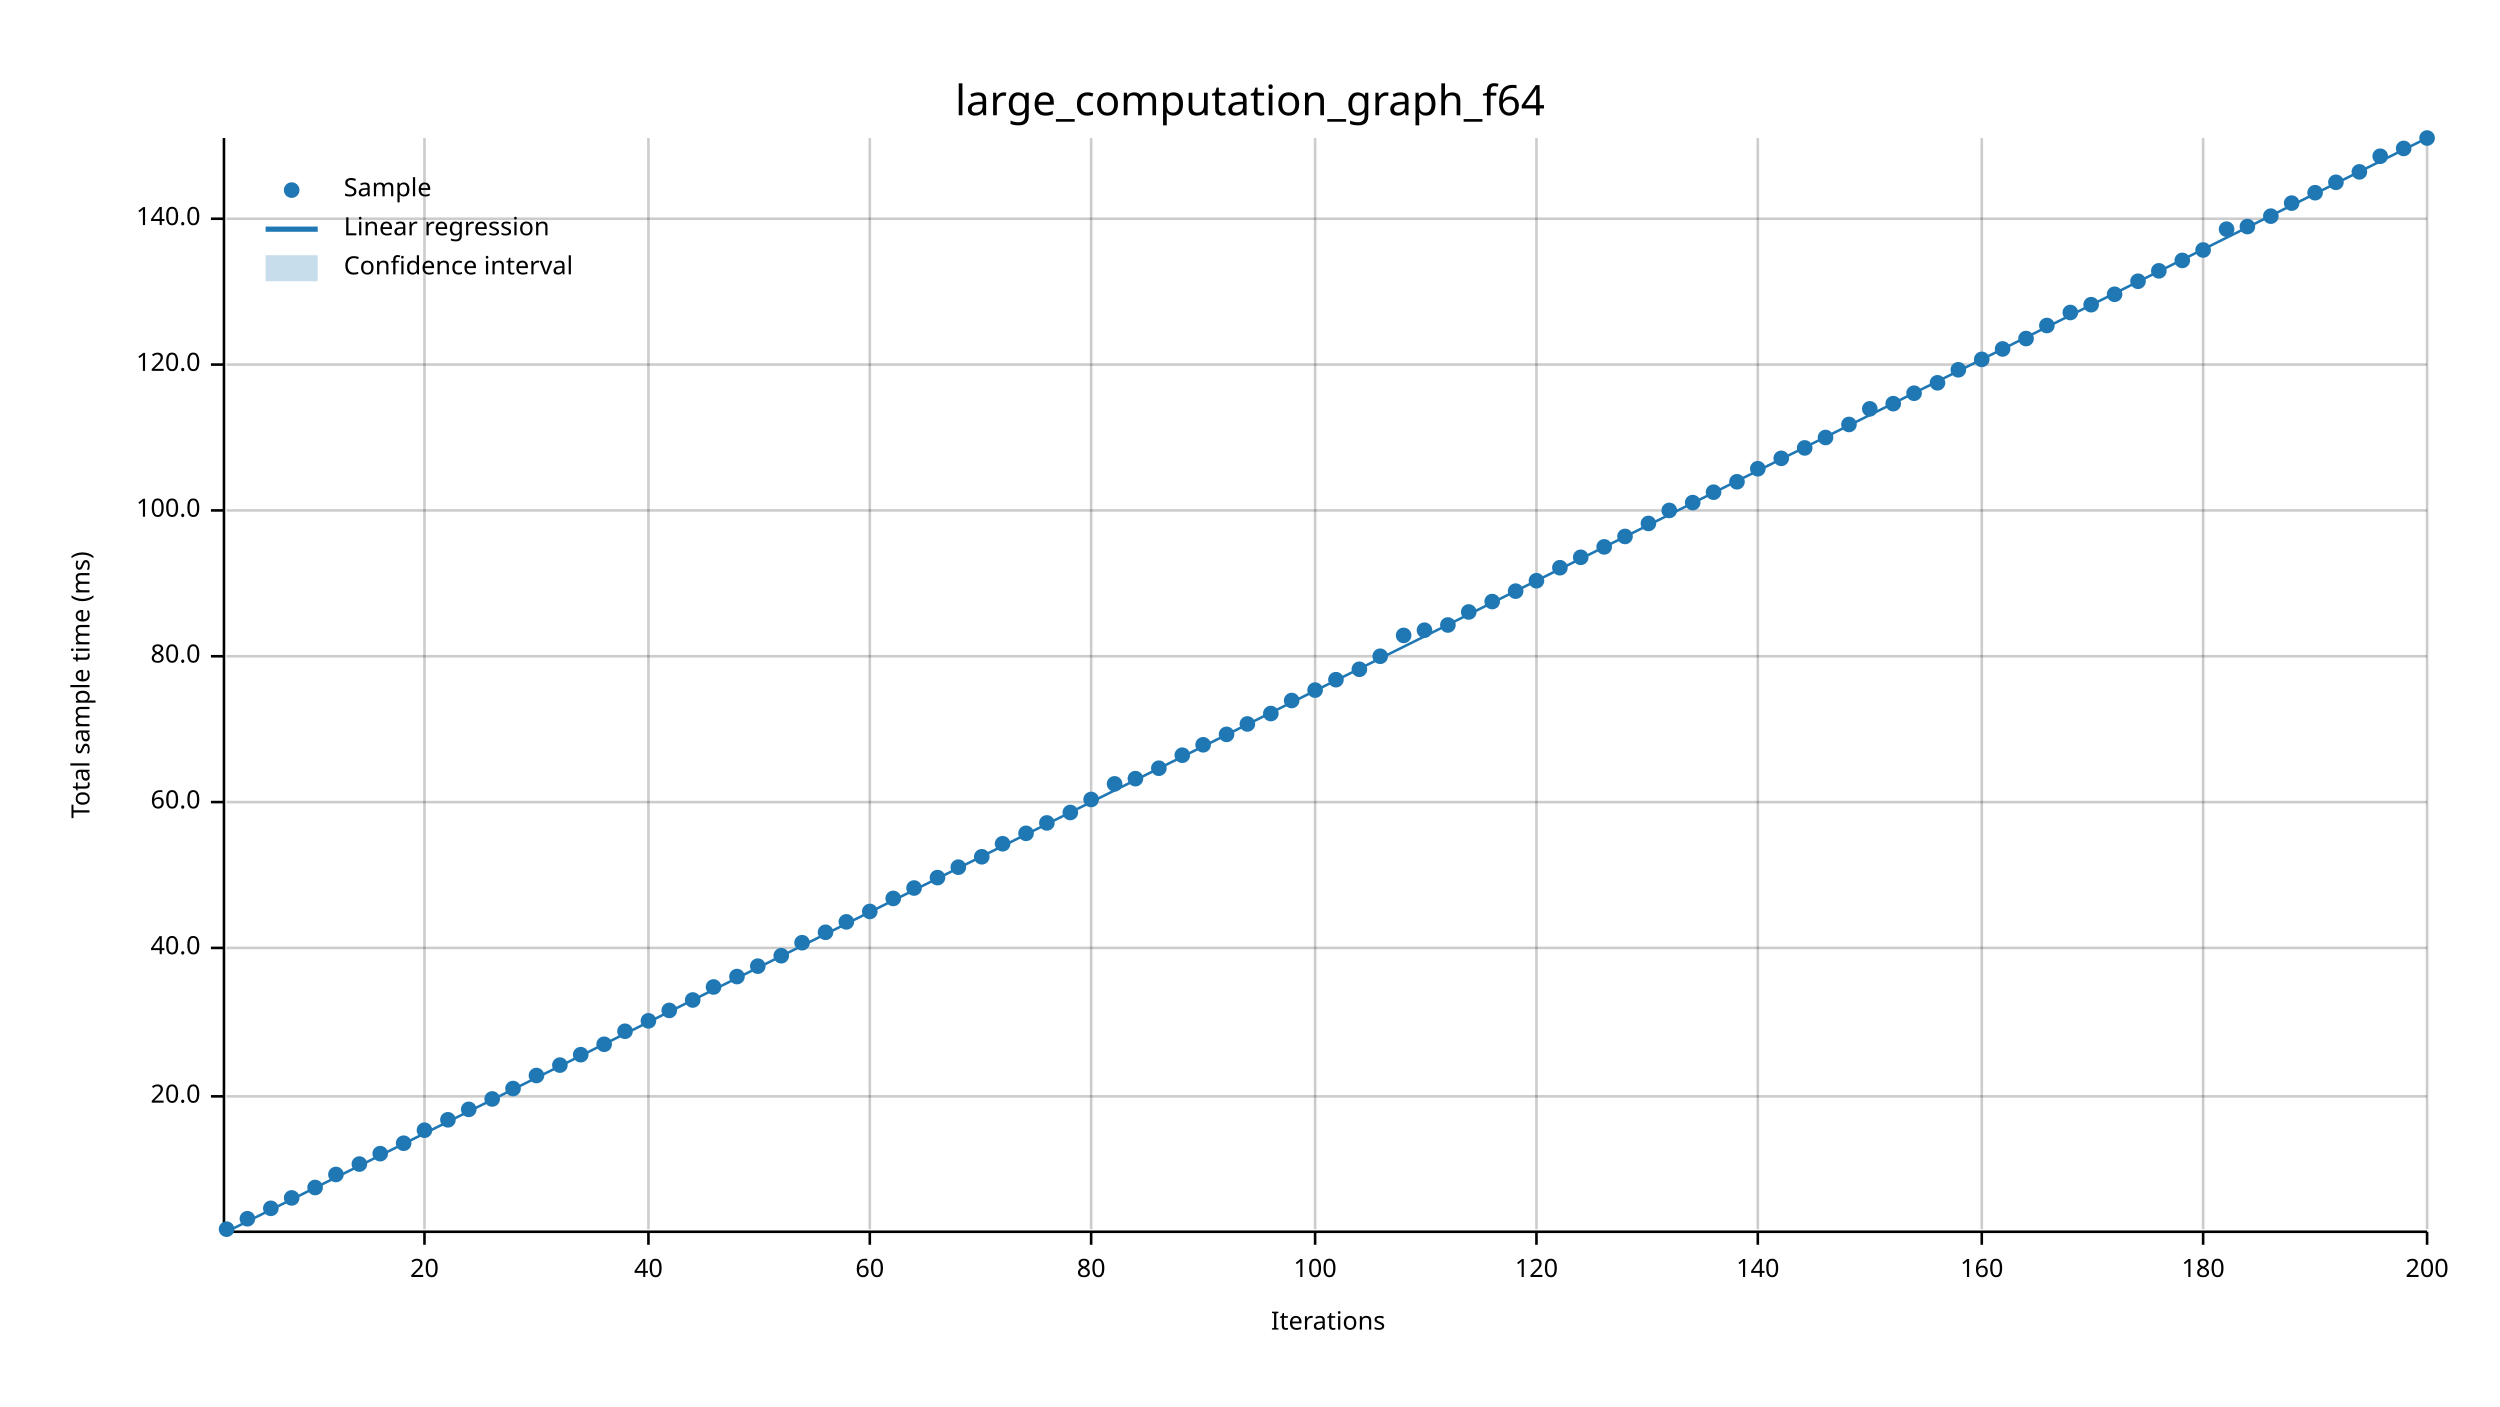
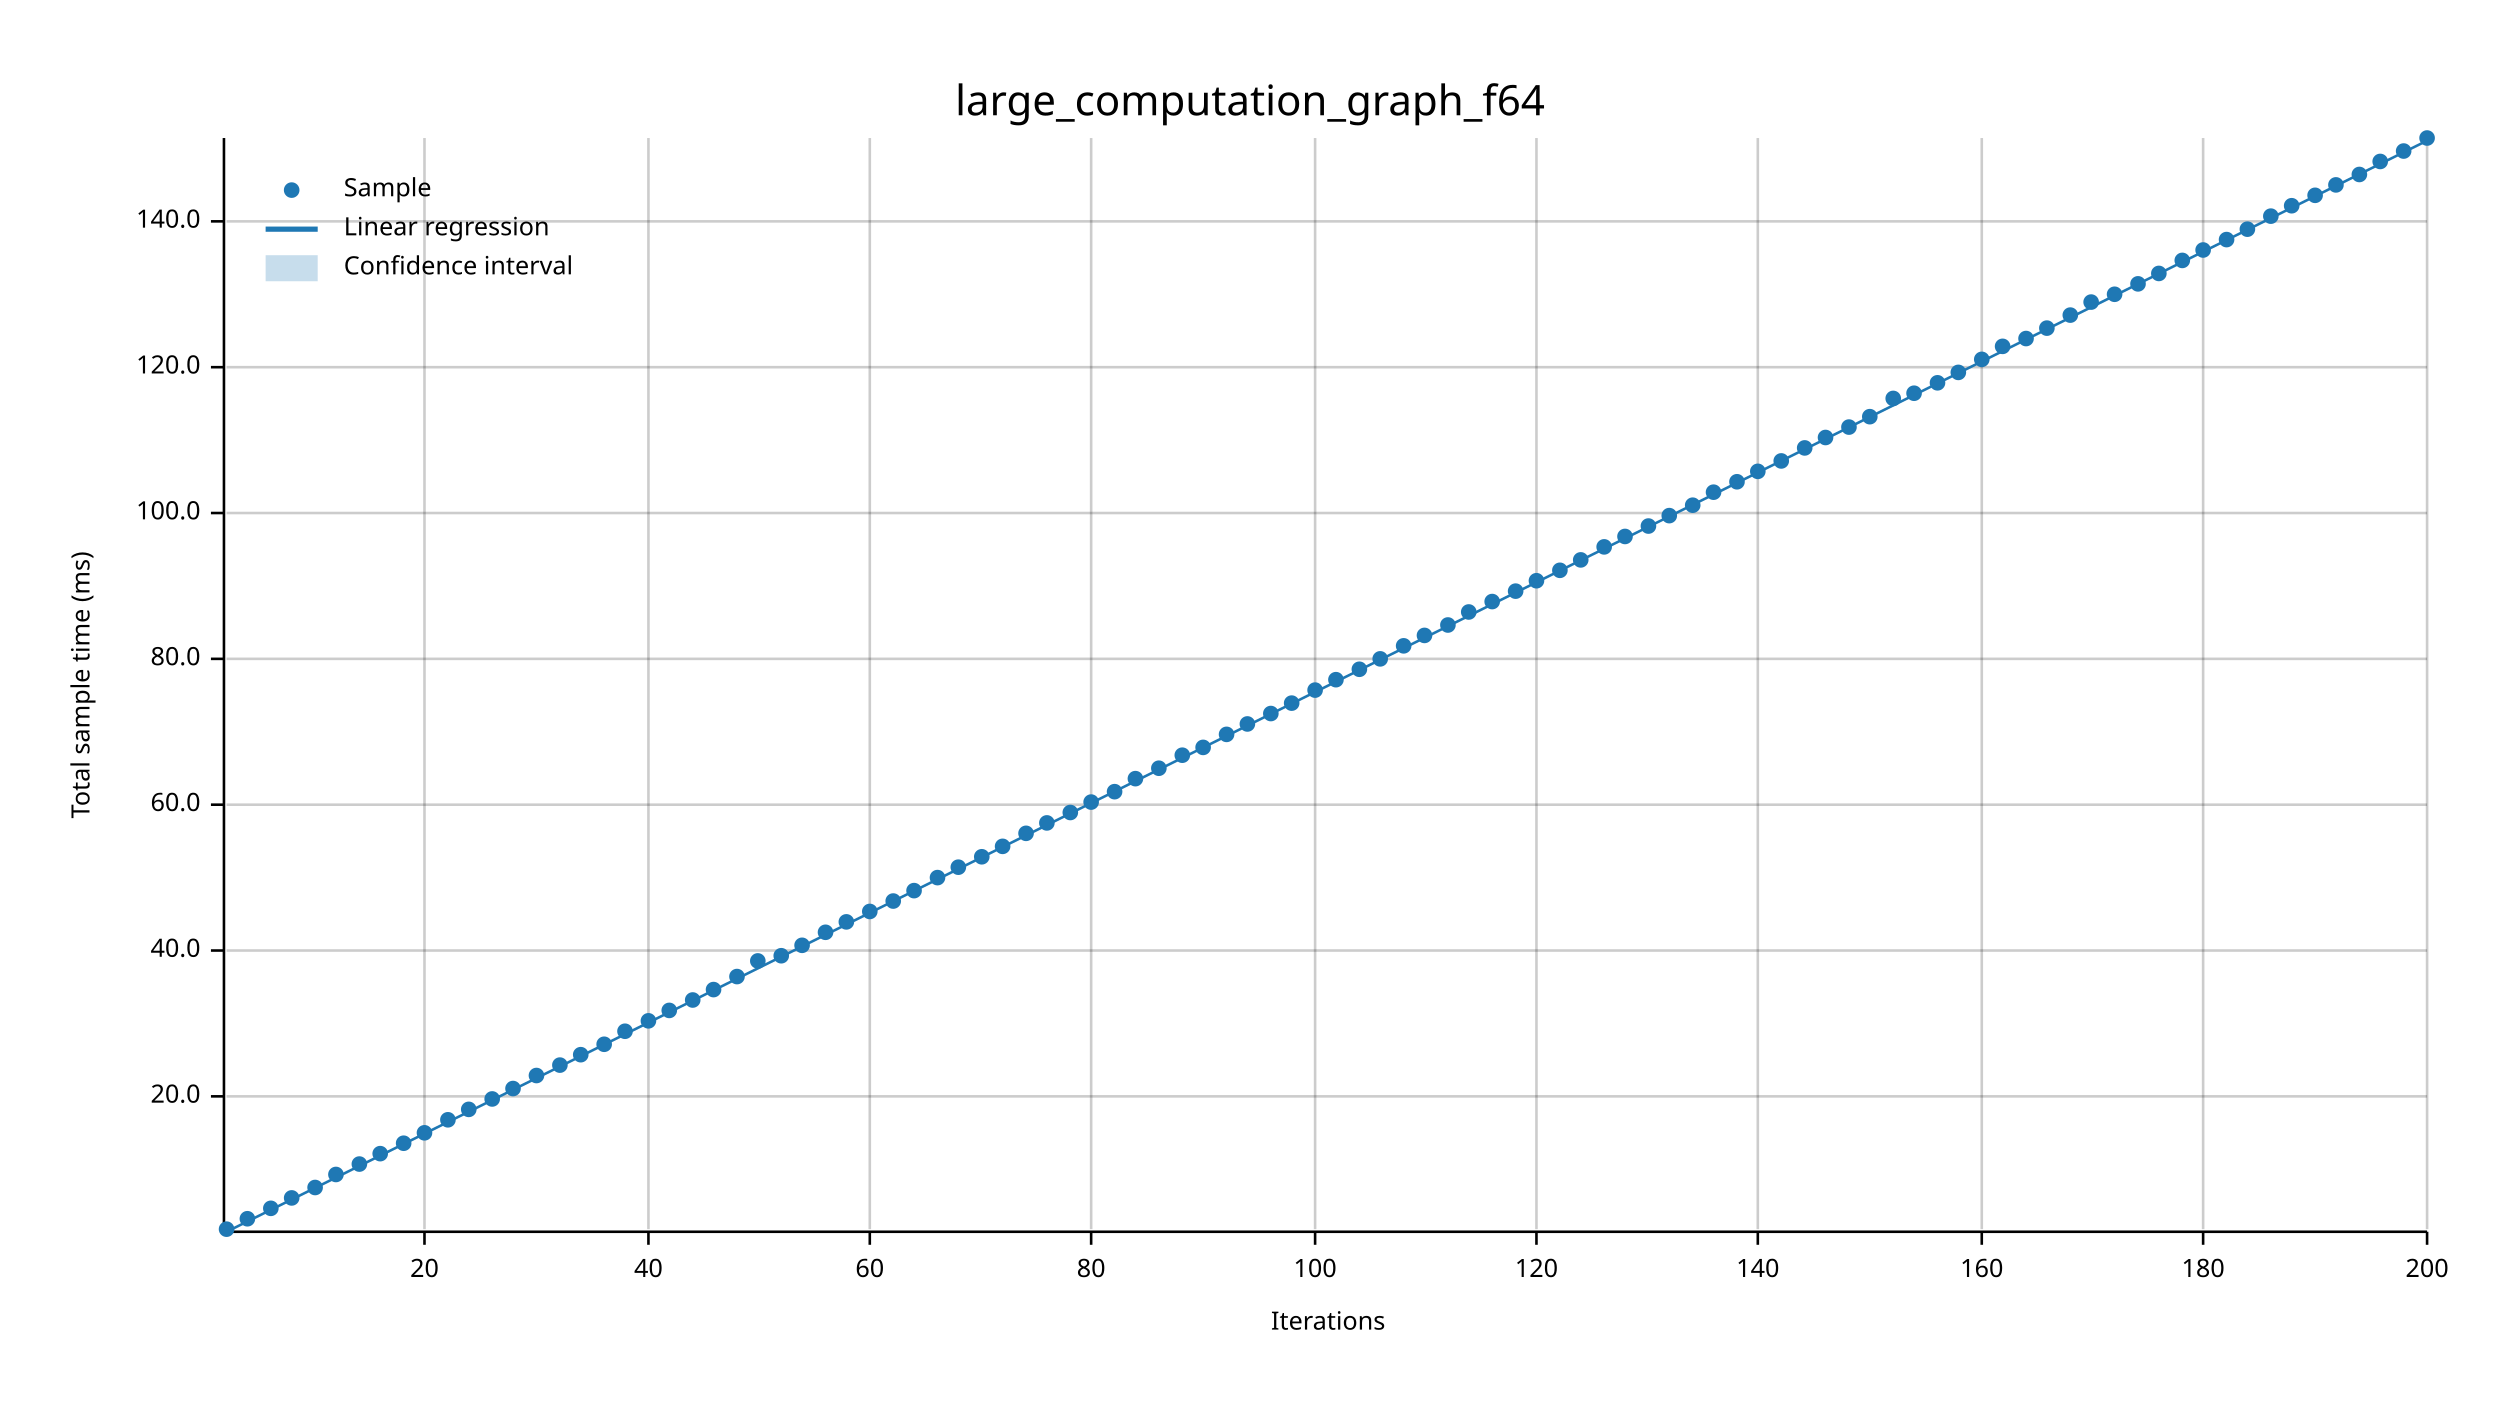
<svg xmlns="http://www.w3.org/2000/svg" width="960" height="540" viewBox="0 0 960 540">
  <text x="480" y="32" dy="0.76em" text-anchor="middle" font-family="sans-serif" font-size="16.129" opacity="1" fill="#000000">
large_computation_graph_f64
</text>
  <text x="27" y="263" dy="0.76em" text-anchor="middle" font-family="sans-serif" font-size="9.677" opacity="1" fill="#000000" transform="rotate(270, 27, 263)">
Total sample time (ms)
</text>
  <text x="510" y="513" dy="-0.5ex" text-anchor="middle" font-family="sans-serif" font-size="9.677" opacity="1" fill="#000000">
Iterations
</text>
  <line opacity="0.2" stroke="#000000" stroke-width="1" x1="163" y1="472" x2="163" y2="53" />
  <line opacity="0.2" stroke="#000000" stroke-width="1" x1="249" y1="472" x2="249" y2="53" />
  <line opacity="0.2" stroke="#000000" stroke-width="1" x1="334" y1="472" x2="334" y2="53" />
  <line opacity="0.2" stroke="#000000" stroke-width="1" x1="419" y1="472" x2="419" y2="53" />
  <line opacity="0.2" stroke="#000000" stroke-width="1" x1="505" y1="472" x2="505" y2="53" />
  <line opacity="0.2" stroke="#000000" stroke-width="1" x1="590" y1="472" x2="590" y2="53" />
  <line opacity="0.2" stroke="#000000" stroke-width="1" x1="675" y1="472" x2="675" y2="53" />
  <line opacity="0.2" stroke="#000000" stroke-width="1" x1="761" y1="472" x2="761" y2="53" />
  <line opacity="0.2" stroke="#000000" stroke-width="1" x1="846" y1="472" x2="846" y2="53" />
  <line opacity="0.2" stroke="#000000" stroke-width="1" x1="932" y1="472" x2="932" y2="53" />
  <line opacity="0.2" stroke="#000000" stroke-width="1" x1="87" y1="421" x2="932" y2="421" />
-   <line opacity="0.2" stroke="#000000" stroke-width="1" x1="87" y1="364" x2="932" y2="364" />
-   <line opacity="0.2" stroke="#000000" stroke-width="1" x1="87" y1="308" x2="932" y2="308" />
-   <line opacity="0.2" stroke="#000000" stroke-width="1" x1="87" y1="252" x2="932" y2="252" />
-   <line opacity="0.2" stroke="#000000" stroke-width="1" x1="87" y1="196" x2="932" y2="196" />
-   <line opacity="0.2" stroke="#000000" stroke-width="1" x1="87" y1="140" x2="932" y2="140" />
-   <line opacity="0.2" stroke="#000000" stroke-width="1" x1="87" y1="84" x2="932" y2="84" />
+   <line opacity="0.2" stroke="#000000" stroke-width="1" x1="87" y1="365" x2="932" y2="365" />
+   <line opacity="0.2" stroke="#000000" stroke-width="1" x1="87" y1="309" x2="932" y2="309" />
+   <line opacity="0.2" stroke="#000000" stroke-width="1" x1="87" y1="253" x2="932" y2="253" />
+   <line opacity="0.2" stroke="#000000" stroke-width="1" x1="87" y1="197" x2="932" y2="197" />
+   <line opacity="0.2" stroke="#000000" stroke-width="1" x1="87" y1="141" x2="932" y2="141" />
+   <line opacity="0.2" stroke="#000000" stroke-width="1" x1="87" y1="85" x2="932" y2="85" />
  <polyline fill="none" opacity="1" stroke="#000000" stroke-width="1" points="86,53 86,472 " />
  <text x="77" y="421" dy="0.5ex" text-anchor="end" font-family="sans-serif" font-size="9.677" opacity="1" fill="#000000">
20.0
</text>
  <polyline fill="none" opacity="1" stroke="#000000" stroke-width="1" points="81,421 86,421 " />
-   <text x="77" y="364" dy="0.5ex" text-anchor="end" font-family="sans-serif" font-size="9.677" opacity="1" fill="#000000">
+   <text x="77" y="365" dy="0.5ex" text-anchor="end" font-family="sans-serif" font-size="9.677" opacity="1" fill="#000000">
40.0
</text>
-   <polyline fill="none" opacity="1" stroke="#000000" stroke-width="1" points="81,364 86,364 " />
-   <text x="77" y="308" dy="0.5ex" text-anchor="end" font-family="sans-serif" font-size="9.677" opacity="1" fill="#000000">
+   <polyline fill="none" opacity="1" stroke="#000000" stroke-width="1" points="81,365 86,365 " />
+   <text x="77" y="309" dy="0.5ex" text-anchor="end" font-family="sans-serif" font-size="9.677" opacity="1" fill="#000000">
60.0
</text>
-   <polyline fill="none" opacity="1" stroke="#000000" stroke-width="1" points="81,308 86,308 " />
-   <text x="77" y="252" dy="0.5ex" text-anchor="end" font-family="sans-serif" font-size="9.677" opacity="1" fill="#000000">
+   <polyline fill="none" opacity="1" stroke="#000000" stroke-width="1" points="81,309 86,309 " />
+   <text x="77" y="253" dy="0.5ex" text-anchor="end" font-family="sans-serif" font-size="9.677" opacity="1" fill="#000000">
80.0
</text>
-   <polyline fill="none" opacity="1" stroke="#000000" stroke-width="1" points="81,252 86,252 " />
-   <text x="77" y="196" dy="0.5ex" text-anchor="end" font-family="sans-serif" font-size="9.677" opacity="1" fill="#000000">
+   <polyline fill="none" opacity="1" stroke="#000000" stroke-width="1" points="81,253 86,253 " />
+   <text x="77" y="197" dy="0.5ex" text-anchor="end" font-family="sans-serif" font-size="9.677" opacity="1" fill="#000000">
100.0
</text>
-   <polyline fill="none" opacity="1" stroke="#000000" stroke-width="1" points="81,196 86,196 " />
-   <text x="77" y="140" dy="0.5ex" text-anchor="end" font-family="sans-serif" font-size="9.677" opacity="1" fill="#000000">
+   <polyline fill="none" opacity="1" stroke="#000000" stroke-width="1" points="81,197 86,197 " />
+   <text x="77" y="141" dy="0.5ex" text-anchor="end" font-family="sans-serif" font-size="9.677" opacity="1" fill="#000000">
120.0
</text>
-   <polyline fill="none" opacity="1" stroke="#000000" stroke-width="1" points="81,140 86,140 " />
-   <text x="77" y="84" dy="0.5ex" text-anchor="end" font-family="sans-serif" font-size="9.677" opacity="1" fill="#000000">
+   <polyline fill="none" opacity="1" stroke="#000000" stroke-width="1" points="81,141 86,141 " />
+   <text x="77" y="85" dy="0.5ex" text-anchor="end" font-family="sans-serif" font-size="9.677" opacity="1" fill="#000000">
140.0
</text>
-   <polyline fill="none" opacity="1" stroke="#000000" stroke-width="1" points="81,84 86,84 " />
+   <polyline fill="none" opacity="1" stroke="#000000" stroke-width="1" points="81,85 86,85 " />
  <polyline fill="none" opacity="1" stroke="#000000" stroke-width="1" points="87,473 932,473 " />
  <text x="163" y="483" dy="0.76em" text-anchor="middle" font-family="sans-serif" font-size="9.677" opacity="1" fill="#000000">
20
</text>
  <polyline fill="none" opacity="1" stroke="#000000" stroke-width="1" points="163,473 163,478 " />
  <text x="249" y="483" dy="0.76em" text-anchor="middle" font-family="sans-serif" font-size="9.677" opacity="1" fill="#000000">
40
</text>
  <polyline fill="none" opacity="1" stroke="#000000" stroke-width="1" points="249,473 249,478 " />
  <text x="334" y="483" dy="0.76em" text-anchor="middle" font-family="sans-serif" font-size="9.677" opacity="1" fill="#000000">
60
</text>
  <polyline fill="none" opacity="1" stroke="#000000" stroke-width="1" points="334,473 334,478 " />
  <text x="419" y="483" dy="0.76em" text-anchor="middle" font-family="sans-serif" font-size="9.677" opacity="1" fill="#000000">
80
</text>
  <polyline fill="none" opacity="1" stroke="#000000" stroke-width="1" points="419,473 419,478 " />
  <text x="505" y="483" dy="0.76em" text-anchor="middle" font-family="sans-serif" font-size="9.677" opacity="1" fill="#000000">
100
</text>
  <polyline fill="none" opacity="1" stroke="#000000" stroke-width="1" points="505,473 505,478 " />
  <text x="590" y="483" dy="0.76em" text-anchor="middle" font-family="sans-serif" font-size="9.677" opacity="1" fill="#000000">
120
</text>
  <polyline fill="none" opacity="1" stroke="#000000" stroke-width="1" points="590,473 590,478 " />
  <text x="675" y="483" dy="0.76em" text-anchor="middle" font-family="sans-serif" font-size="9.677" opacity="1" fill="#000000">
140
</text>
  <polyline fill="none" opacity="1" stroke="#000000" stroke-width="1" points="675,473 675,478 " />
  <text x="761" y="483" dy="0.76em" text-anchor="middle" font-family="sans-serif" font-size="9.677" opacity="1" fill="#000000">
160
</text>
  <polyline fill="none" opacity="1" stroke="#000000" stroke-width="1" points="761,473 761,478 " />
  <text x="846" y="483" dy="0.76em" text-anchor="middle" font-family="sans-serif" font-size="9.677" opacity="1" fill="#000000">
180
</text>
  <polyline fill="none" opacity="1" stroke="#000000" stroke-width="1" points="846,473 846,478 " />
  <text x="932" y="483" dy="0.76em" text-anchor="middle" font-family="sans-serif" font-size="9.677" opacity="1" fill="#000000">
200
</text>
  <polyline fill="none" opacity="1" stroke="#000000" stroke-width="1" points="932,473 932,478 " />
  <circle cx="87" cy="472" r="3" opacity="1" fill="#1F78B4" stroke="none" stroke-width="1" />
  <circle cx="95" cy="468" r="3" opacity="1" fill="#1F78B4" stroke="none" stroke-width="1" />
  <circle cx="104" cy="464" r="3" opacity="1" fill="#1F78B4" stroke="none" stroke-width="1" />
  <circle cx="112" cy="460" r="3" opacity="1" fill="#1F78B4" stroke="none" stroke-width="1" />
  <circle cx="121" cy="456" r="3" opacity="1" fill="#1F78B4" stroke="none" stroke-width="1" />
  <circle cx="129" cy="451" r="3" opacity="1" fill="#1F78B4" stroke="none" stroke-width="1" />
  <circle cx="138" cy="447" r="3" opacity="1" fill="#1F78B4" stroke="none" stroke-width="1" />
  <circle cx="146" cy="443" r="3" opacity="1" fill="#1F78B4" stroke="none" stroke-width="1" />
  <circle cx="155" cy="439" r="3" opacity="1" fill="#1F78B4" stroke="none" stroke-width="1" />
-   <circle cx="163" cy="434" r="3" opacity="1" fill="#1F78B4" stroke="none" stroke-width="1" />
+   <circle cx="163" cy="435" r="3" opacity="1" fill="#1F78B4" stroke="none" stroke-width="1" />
  <circle cx="172" cy="430" r="3" opacity="1" fill="#1F78B4" stroke="none" stroke-width="1" />
  <circle cx="180" cy="426" r="3" opacity="1" fill="#1F78B4" stroke="none" stroke-width="1" />
  <circle cx="189" cy="422" r="3" opacity="1" fill="#1F78B4" stroke="none" stroke-width="1" />
  <circle cx="197" cy="418" r="3" opacity="1" fill="#1F78B4" stroke="none" stroke-width="1" />
  <circle cx="206" cy="413" r="3" opacity="1" fill="#1F78B4" stroke="none" stroke-width="1" />
  <circle cx="215" cy="409" r="3" opacity="1" fill="#1F78B4" stroke="none" stroke-width="1" />
  <circle cx="223" cy="405" r="3" opacity="1" fill="#1F78B4" stroke="none" stroke-width="1" />
  <circle cx="232" cy="401" r="3" opacity="1" fill="#1F78B4" stroke="none" stroke-width="1" />
  <circle cx="240" cy="396" r="3" opacity="1" fill="#1F78B4" stroke="none" stroke-width="1" />
  <circle cx="249" cy="392" r="3" opacity="1" fill="#1F78B4" stroke="none" stroke-width="1" />
  <circle cx="257" cy="388" r="3" opacity="1" fill="#1F78B4" stroke="none" stroke-width="1" />
  <circle cx="266" cy="384" r="3" opacity="1" fill="#1F78B4" stroke="none" stroke-width="1" />
-   <circle cx="274" cy="379" r="3" opacity="1" fill="#1F78B4" stroke="none" stroke-width="1" />
+   <circle cx="274" cy="380" r="3" opacity="1" fill="#1F78B4" stroke="none" stroke-width="1" />
  <circle cx="283" cy="375" r="3" opacity="1" fill="#1F78B4" stroke="none" stroke-width="1" />
-   <circle cx="291" cy="371" r="3" opacity="1" fill="#1F78B4" stroke="none" stroke-width="1" />
+   <circle cx="291" cy="369" r="3" opacity="1" fill="#1F78B4" stroke="none" stroke-width="1" />
  <circle cx="300" cy="367" r="3" opacity="1" fill="#1F78B4" stroke="none" stroke-width="1" />
-   <circle cx="308" cy="362" r="3" opacity="1" fill="#1F78B4" stroke="none" stroke-width="1" />
+   <circle cx="308" cy="363" r="3" opacity="1" fill="#1F78B4" stroke="none" stroke-width="1" />
  <circle cx="317" cy="358" r="3" opacity="1" fill="#1F78B4" stroke="none" stroke-width="1" />
  <circle cx="325" cy="354" r="3" opacity="1" fill="#1F78B4" stroke="none" stroke-width="1" />
  <circle cx="334" cy="350" r="3" opacity="1" fill="#1F78B4" stroke="none" stroke-width="1" />
-   <circle cx="343" cy="345" r="3" opacity="1" fill="#1F78B4" stroke="none" stroke-width="1" />
-   <circle cx="351" cy="341" r="3" opacity="1" fill="#1F78B4" stroke="none" stroke-width="1" />
+   <circle cx="343" cy="346" r="3" opacity="1" fill="#1F78B4" stroke="none" stroke-width="1" />
+   <circle cx="351" cy="342" r="3" opacity="1" fill="#1F78B4" stroke="none" stroke-width="1" />
  <circle cx="360" cy="337" r="3" opacity="1" fill="#1F78B4" stroke="none" stroke-width="1" />
  <circle cx="368" cy="333" r="3" opacity="1" fill="#1F78B4" stroke="none" stroke-width="1" />
  <circle cx="377" cy="329" r="3" opacity="1" fill="#1F78B4" stroke="none" stroke-width="1" />
-   <circle cx="385" cy="324" r="3" opacity="1" fill="#1F78B4" stroke="none" stroke-width="1" />
+   <circle cx="385" cy="325" r="3" opacity="1" fill="#1F78B4" stroke="none" stroke-width="1" />
  <circle cx="394" cy="320" r="3" opacity="1" fill="#1F78B4" stroke="none" stroke-width="1" />
  <circle cx="402" cy="316" r="3" opacity="1" fill="#1F78B4" stroke="none" stroke-width="1" />
  <circle cx="411" cy="312" r="3" opacity="1" fill="#1F78B4" stroke="none" stroke-width="1" />
-   <circle cx="419" cy="307" r="3" opacity="1" fill="#1F78B4" stroke="none" stroke-width="1" />
-   <circle cx="428" cy="301" r="3" opacity="1" fill="#1F78B4" stroke="none" stroke-width="1" />
+   <circle cx="419" cy="308" r="3" opacity="1" fill="#1F78B4" stroke="none" stroke-width="1" />
+   <circle cx="428" cy="304" r="3" opacity="1" fill="#1F78B4" stroke="none" stroke-width="1" />
  <circle cx="436" cy="299" r="3" opacity="1" fill="#1F78B4" stroke="none" stroke-width="1" />
  <circle cx="445" cy="295" r="3" opacity="1" fill="#1F78B4" stroke="none" stroke-width="1" />
  <circle cx="454" cy="290" r="3" opacity="1" fill="#1F78B4" stroke="none" stroke-width="1" />
-   <circle cx="462" cy="286" r="3" opacity="1" fill="#1F78B4" stroke="none" stroke-width="1" />
+   <circle cx="462" cy="287" r="3" opacity="1" fill="#1F78B4" stroke="none" stroke-width="1" />
  <circle cx="471" cy="282" r="3" opacity="1" fill="#1F78B4" stroke="none" stroke-width="1" />
  <circle cx="479" cy="278" r="3" opacity="1" fill="#1F78B4" stroke="none" stroke-width="1" />
  <circle cx="488" cy="274" r="3" opacity="1" fill="#1F78B4" stroke="none" stroke-width="1" />
-   <circle cx="496" cy="269" r="3" opacity="1" fill="#1F78B4" stroke="none" stroke-width="1" />
+   <circle cx="496" cy="270" r="3" opacity="1" fill="#1F78B4" stroke="none" stroke-width="1" />
  <circle cx="505" cy="265" r="3" opacity="1" fill="#1F78B4" stroke="none" stroke-width="1" />
  <circle cx="513" cy="261" r="3" opacity="1" fill="#1F78B4" stroke="none" stroke-width="1" />
  <circle cx="522" cy="257" r="3" opacity="1" fill="#1F78B4" stroke="none" stroke-width="1" />
-   <circle cx="530" cy="252" r="3" opacity="1" fill="#1F78B4" stroke="none" stroke-width="1" />
-   <circle cx="539" cy="244" r="3" opacity="1" fill="#1F78B4" stroke="none" stroke-width="1" />
-   <circle cx="547" cy="242" r="3" opacity="1" fill="#1F78B4" stroke="none" stroke-width="1" />
+   <circle cx="530" cy="253" r="3" opacity="1" fill="#1F78B4" stroke="none" stroke-width="1" />
+   <circle cx="539" cy="248" r="3" opacity="1" fill="#1F78B4" stroke="none" stroke-width="1" />
+   <circle cx="547" cy="244" r="3" opacity="1" fill="#1F78B4" stroke="none" stroke-width="1" />
  <circle cx="556" cy="240" r="3" opacity="1" fill="#1F78B4" stroke="none" stroke-width="1" />
  <circle cx="564" cy="235" r="3" opacity="1" fill="#1F78B4" stroke="none" stroke-width="1" />
  <circle cx="573" cy="231" r="3" opacity="1" fill="#1F78B4" stroke="none" stroke-width="1" />
  <circle cx="582" cy="227" r="3" opacity="1" fill="#1F78B4" stroke="none" stroke-width="1" />
  <circle cx="590" cy="223" r="3" opacity="1" fill="#1F78B4" stroke="none" stroke-width="1" />
-   <circle cx="599" cy="218" r="3" opacity="1" fill="#1F78B4" stroke="none" stroke-width="1" />
-   <circle cx="607" cy="214" r="3" opacity="1" fill="#1F78B4" stroke="none" stroke-width="1" />
+   <circle cx="599" cy="219" r="3" opacity="1" fill="#1F78B4" stroke="none" stroke-width="1" />
+   <circle cx="607" cy="215" r="3" opacity="1" fill="#1F78B4" stroke="none" stroke-width="1" />
  <circle cx="616" cy="210" r="3" opacity="1" fill="#1F78B4" stroke="none" stroke-width="1" />
  <circle cx="624" cy="206" r="3" opacity="1" fill="#1F78B4" stroke="none" stroke-width="1" />
-   <circle cx="633" cy="201" r="3" opacity="1" fill="#1F78B4" stroke="none" stroke-width="1" />
-   <circle cx="641" cy="196" r="3" opacity="1" fill="#1F78B4" stroke="none" stroke-width="1" />
-   <circle cx="650" cy="193" r="3" opacity="1" fill="#1F78B4" stroke="none" stroke-width="1" />
+   <circle cx="633" cy="202" r="3" opacity="1" fill="#1F78B4" stroke="none" stroke-width="1" />
+   <circle cx="641" cy="198" r="3" opacity="1" fill="#1F78B4" stroke="none" stroke-width="1" />
+   <circle cx="650" cy="194" r="3" opacity="1" fill="#1F78B4" stroke="none" stroke-width="1" />
  <circle cx="658" cy="189" r="3" opacity="1" fill="#1F78B4" stroke="none" stroke-width="1" />
  <circle cx="667" cy="185" r="3" opacity="1" fill="#1F78B4" stroke="none" stroke-width="1" />
-   <circle cx="675" cy="180" r="3" opacity="1" fill="#1F78B4" stroke="none" stroke-width="1" />
-   <circle cx="684" cy="176" r="3" opacity="1" fill="#1F78B4" stroke="none" stroke-width="1" />
+   <circle cx="675" cy="181" r="3" opacity="1" fill="#1F78B4" stroke="none" stroke-width="1" />
+   <circle cx="684" cy="177" r="3" opacity="1" fill="#1F78B4" stroke="none" stroke-width="1" />
  <circle cx="693" cy="172" r="3" opacity="1" fill="#1F78B4" stroke="none" stroke-width="1" />
  <circle cx="701" cy="168" r="3" opacity="1" fill="#1F78B4" stroke="none" stroke-width="1" />
-   <circle cx="710" cy="163" r="3" opacity="1" fill="#1F78B4" stroke="none" stroke-width="1" />
-   <circle cx="718" cy="157" r="3" opacity="1" fill="#1F78B4" stroke="none" stroke-width="1" />
-   <circle cx="727" cy="155" r="3" opacity="1" fill="#1F78B4" stroke="none" stroke-width="1" />
+   <circle cx="710" cy="164" r="3" opacity="1" fill="#1F78B4" stroke="none" stroke-width="1" />
+   <circle cx="718" cy="160" r="3" opacity="1" fill="#1F78B4" stroke="none" stroke-width="1" />
+   <circle cx="727" cy="153" r="3" opacity="1" fill="#1F78B4" stroke="none" stroke-width="1" />
  <circle cx="735" cy="151" r="3" opacity="1" fill="#1F78B4" stroke="none" stroke-width="1" />
  <circle cx="744" cy="147" r="3" opacity="1" fill="#1F78B4" stroke="none" stroke-width="1" />
-   <circle cx="752" cy="142" r="3" opacity="1" fill="#1F78B4" stroke="none" stroke-width="1" />
+   <circle cx="752" cy="143" r="3" opacity="1" fill="#1F78B4" stroke="none" stroke-width="1" />
  <circle cx="761" cy="138" r="3" opacity="1" fill="#1F78B4" stroke="none" stroke-width="1" />
-   <circle cx="769" cy="134" r="3" opacity="1" fill="#1F78B4" stroke="none" stroke-width="1" />
+   <circle cx="769" cy="133" r="3" opacity="1" fill="#1F78B4" stroke="none" stroke-width="1" />
  <circle cx="778" cy="130" r="3" opacity="1" fill="#1F78B4" stroke="none" stroke-width="1" />
-   <circle cx="786" cy="125" r="3" opacity="1" fill="#1F78B4" stroke="none" stroke-width="1" />
-   <circle cx="795" cy="120" r="3" opacity="1" fill="#1F78B4" stroke="none" stroke-width="1" />
-   <circle cx="803" cy="117" r="3" opacity="1" fill="#1F78B4" stroke="none" stroke-width="1" />
+   <circle cx="786" cy="126" r="3" opacity="1" fill="#1F78B4" stroke="none" stroke-width="1" />
+   <circle cx="795" cy="121" r="3" opacity="1" fill="#1F78B4" stroke="none" stroke-width="1" />
+   <circle cx="803" cy="116" r="3" opacity="1" fill="#1F78B4" stroke="none" stroke-width="1" />
  <circle cx="812" cy="113" r="3" opacity="1" fill="#1F78B4" stroke="none" stroke-width="1" />
-   <circle cx="821" cy="108" r="3" opacity="1" fill="#1F78B4" stroke="none" stroke-width="1" />
-   <circle cx="829" cy="104" r="3" opacity="1" fill="#1F78B4" stroke="none" stroke-width="1" />
+   <circle cx="821" cy="109" r="3" opacity="1" fill="#1F78B4" stroke="none" stroke-width="1" />
+   <circle cx="829" cy="105" r="3" opacity="1" fill="#1F78B4" stroke="none" stroke-width="1" />
  <circle cx="838" cy="100" r="3" opacity="1" fill="#1F78B4" stroke="none" stroke-width="1" />
  <circle cx="846" cy="96" r="3" opacity="1" fill="#1F78B4" stroke="none" stroke-width="1" />
-   <circle cx="855" cy="88" r="3" opacity="1" fill="#1F78B4" stroke="none" stroke-width="1" />
-   <circle cx="863" cy="87" r="3" opacity="1" fill="#1F78B4" stroke="none" stroke-width="1" />
+   <circle cx="855" cy="92" r="3" opacity="1" fill="#1F78B4" stroke="none" stroke-width="1" />
+   <circle cx="863" cy="88" r="3" opacity="1" fill="#1F78B4" stroke="none" stroke-width="1" />
  <circle cx="872" cy="83" r="3" opacity="1" fill="#1F78B4" stroke="none" stroke-width="1" />
-   <circle cx="880" cy="78" r="3" opacity="1" fill="#1F78B4" stroke="none" stroke-width="1" />
-   <circle cx="889" cy="74" r="3" opacity="1" fill="#1F78B4" stroke="none" stroke-width="1" />
-   <circle cx="897" cy="70" r="3" opacity="1" fill="#1F78B4" stroke="none" stroke-width="1" />
-   <circle cx="906" cy="66" r="3" opacity="1" fill="#1F78B4" stroke="none" stroke-width="1" />
-   <circle cx="914" cy="60" r="3" opacity="1" fill="#1F78B4" stroke="none" stroke-width="1" />
-   <circle cx="923" cy="57" r="3" opacity="1" fill="#1F78B4" stroke="none" stroke-width="1" />
+   <circle cx="880" cy="79" r="3" opacity="1" fill="#1F78B4" stroke="none" stroke-width="1" />
+   <circle cx="889" cy="75" r="3" opacity="1" fill="#1F78B4" stroke="none" stroke-width="1" />
+   <circle cx="897" cy="71" r="3" opacity="1" fill="#1F78B4" stroke="none" stroke-width="1" />
+   <circle cx="906" cy="67" r="3" opacity="1" fill="#1F78B4" stroke="none" stroke-width="1" />
+   <circle cx="914" cy="62" r="3" opacity="1" fill="#1F78B4" stroke="none" stroke-width="1" />
+   <circle cx="923" cy="58" r="3" opacity="1" fill="#1F78B4" stroke="none" stroke-width="1" />
  <circle cx="932" cy="53" r="3" opacity="1" fill="#1F78B4" stroke="none" stroke-width="1" />
-   <polyline fill="none" opacity="1" stroke="#1F78B4" stroke-width="1" points="87,473 932,53 " />
-   <polygon opacity="0.25" fill="#1F78B4" points="87,473 932,53 932,53 " />
+   <polyline fill="none" opacity="1" stroke="#1F78B4" stroke-width="1" points="87,473 932,54 " />
+   <polygon opacity="0.25" fill="#1F78B4" points="87,473 932,54 932,54 " />
  <text x="132" y="68" dy="0.76em" text-anchor="start" font-family="sans-serif" font-size="9.677" opacity="1" fill="#000000">
Sample
</text>
  <text x="132" y="83" dy="0.76em" text-anchor="start" font-family="sans-serif" font-size="9.677" opacity="1" fill="#000000">
Linear regression
</text>
  <text x="132" y="98" dy="0.76em" text-anchor="start" font-family="sans-serif" font-size="9.677" opacity="1" fill="#000000">
Confidence interval
</text>
  <circle cx="112" cy="73" r="3" opacity="1" fill="#1F78B4" stroke="none" stroke-width="1" />
  <polyline fill="none" opacity="1" stroke="#1F78B4" stroke-width="2" points="102,88 122,88 " />
  <rect x="102" y="98" width="20" height="10" opacity="0.25" fill="#1F78B4" stroke="none" />
</svg>
